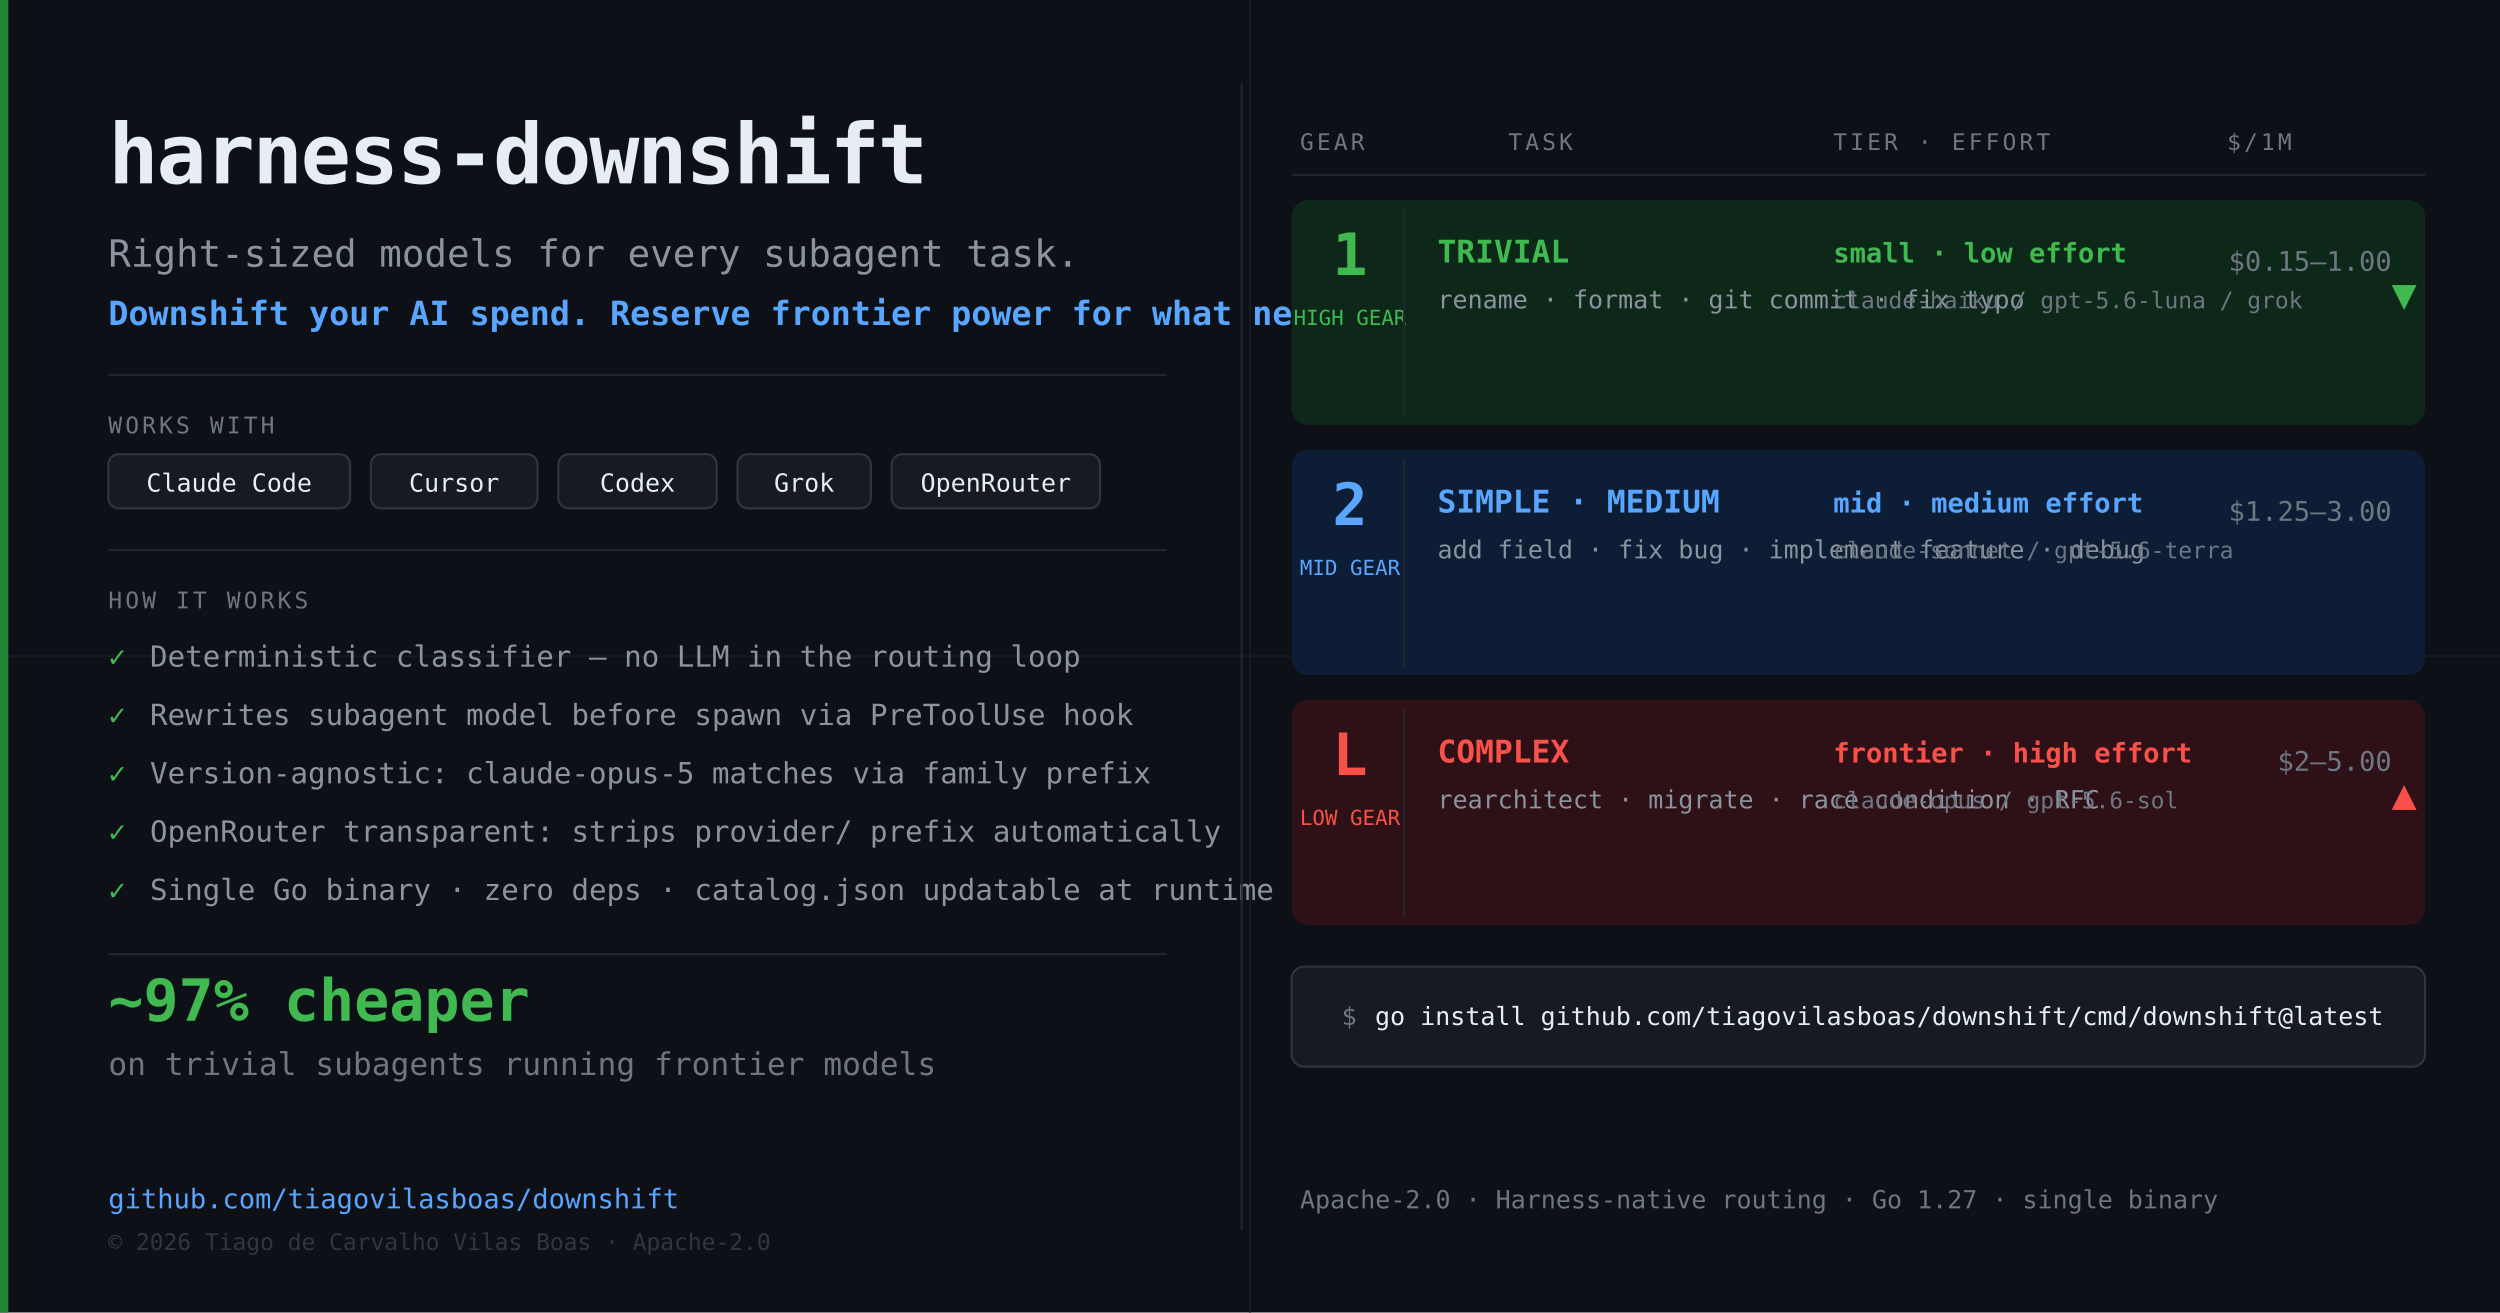
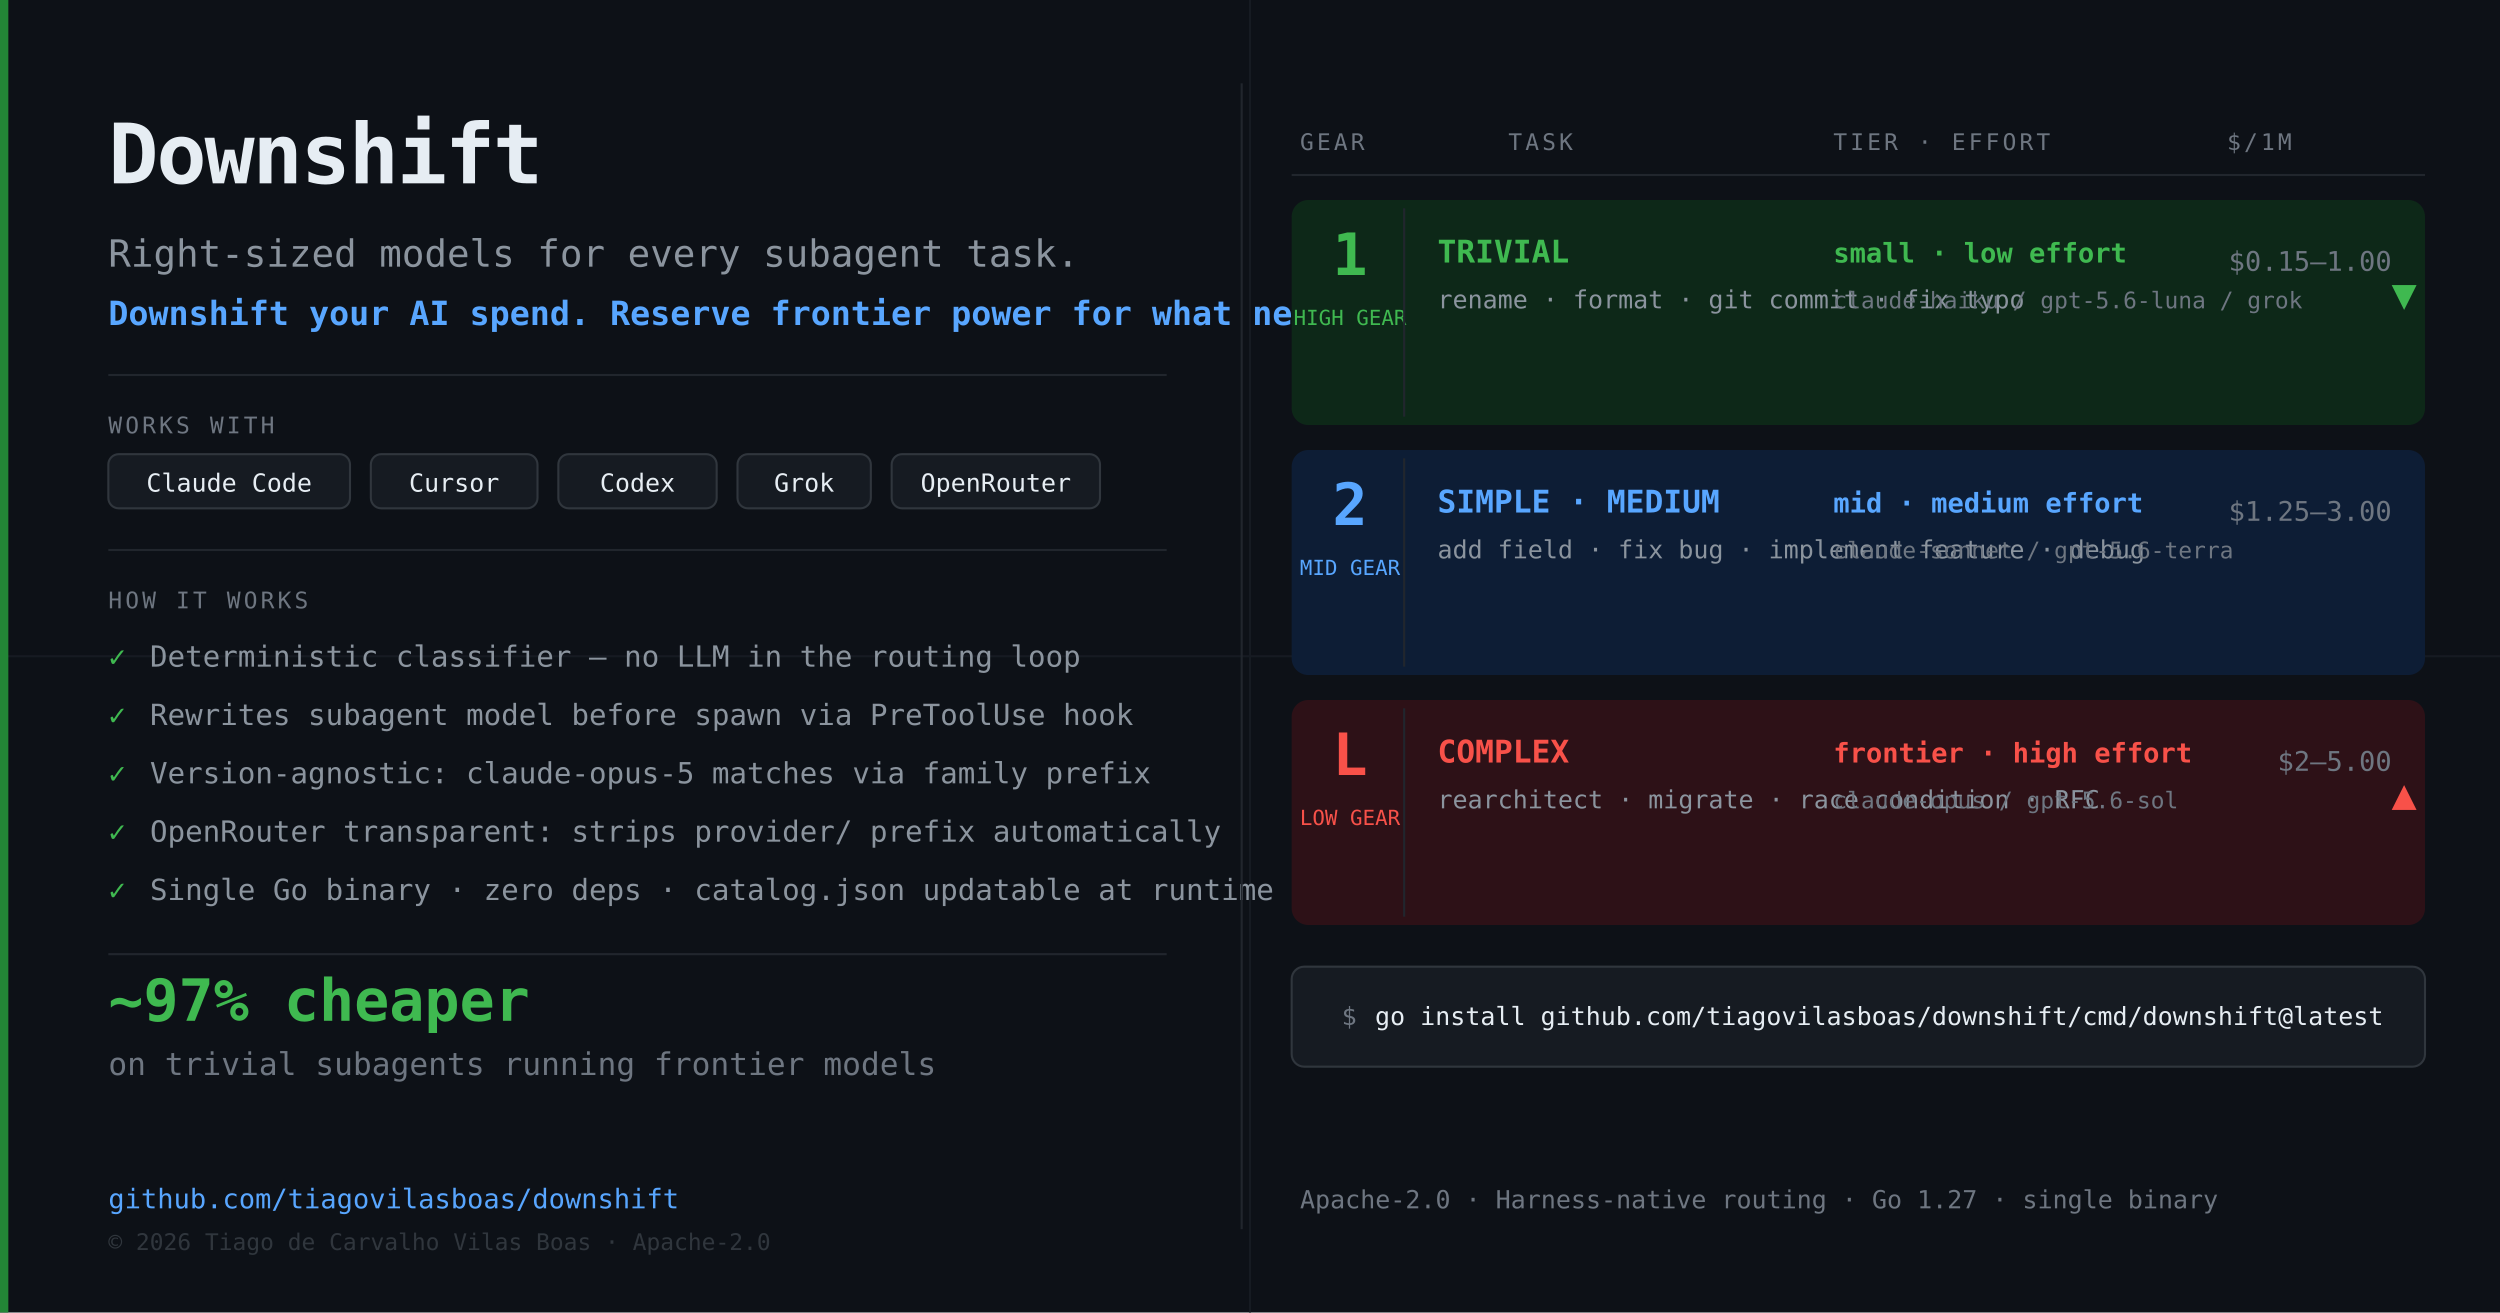
<svg xmlns="http://www.w3.org/2000/svg" width="1200" height="630" viewBox="0 0 1200 630" font-family="'SF Mono', 'Fira Code', 'Cascadia Code', ui-monospace, monospace">
  <rect width="1200" height="630" fill="#0d1117" />
  <line x1="0" y1="315" x2="1200" y2="315" stroke="#161b22" stroke-width="1" />
  <line x1="600" y1="0" x2="600" y2="630" stroke="#161b22" stroke-width="1" />
  <rect x="0" y="0" width="4" height="630" fill="#238636" />
-   <text x="52" y="88" fill="#e6edf3" font-size="40" font-weight="700" letter-spacing="-1">harness-downshift</text>
+   <text x="52" y="88" fill="#e6edf3" font-size="40" font-weight="700" letter-spacing="-1">Downshift</text>
  <text x="52" y="128" fill="#8b949e" font-size="18">Right-sized models for every subagent task.</text>
  <text x="52" y="156" fill="#58a6ff" font-size="16" font-weight="600">Downshift your AI spend. Reserve frontier power for what needs it.</text>
  <line x1="52" y1="180" x2="560" y2="180" stroke="#21262d" stroke-width="1" />
  <text x="52" y="208" fill="#6e7681" font-size="11" letter-spacing="1.5">WORKS WITH</text>
  <rect x="52" y="218" width="116" height="26" rx="5" fill="#161b22" stroke="#30363d" stroke-width="1" />
  <text x="110" y="236" fill="#e6edf3" font-size="12" text-anchor="middle">Claude Code</text>
  <rect x="178" y="218" width="80" height="26" rx="5" fill="#161b22" stroke="#30363d" stroke-width="1" />
  <text x="218" y="236" fill="#e6edf3" font-size="12" text-anchor="middle">Cursor</text>
  <rect x="268" y="218" width="76" height="26" rx="5" fill="#161b22" stroke="#30363d" stroke-width="1" />
  <text x="306" y="236" fill="#e6edf3" font-size="12" text-anchor="middle">Codex</text>
  <rect x="354" y="218" width="64" height="26" rx="5" fill="#161b22" stroke="#30363d" stroke-width="1" />
  <text x="386" y="236" fill="#e6edf3" font-size="12" text-anchor="middle">Grok</text>
  <rect x="428" y="218" width="100" height="26" rx="5" fill="#161b22" stroke="#30363d" stroke-width="1" />
  <text x="478" y="236" fill="#e6edf3" font-size="12" text-anchor="middle">OpenRouter</text>
  <line x1="52" y1="264" x2="560" y2="264" stroke="#21262d" stroke-width="1" />
  <text x="52" y="292" fill="#6e7681" font-size="11" letter-spacing="1.5">HOW IT WORKS</text>
  <text x="52" y="320" fill="#3fb950" font-size="14">✓</text>
  <text x="72" y="320" fill="#8b949e" font-size="14">Deterministic classifier — no LLM in the routing loop</text>
  <text x="52" y="348" fill="#3fb950" font-size="14">✓</text>
  <text x="72" y="348" fill="#8b949e" font-size="14">Rewrites subagent model before spawn via PreToolUse hook</text>
  <text x="52" y="376" fill="#3fb950" font-size="14">✓</text>
  <text x="72" y="376" fill="#8b949e" font-size="14">Version-agnostic: claude-opus-5 matches via family prefix</text>
  <text x="52" y="404" fill="#3fb950" font-size="14">✓</text>
  <text x="72" y="404" fill="#8b949e" font-size="14">OpenRouter transparent: strips provider/ prefix automatically</text>
  <text x="52" y="432" fill="#3fb950" font-size="14">✓</text>
  <text x="72" y="432" fill="#8b949e" font-size="14">Single Go binary · zero deps · catalog.json updatable at runtime</text>
  <line x1="52" y1="458" x2="560" y2="458" stroke="#21262d" stroke-width="1" />
  <text x="52" y="490" fill="#3fb950" font-size="28" font-weight="700">~97% cheaper</text>
  <text x="52" y="516" fill="#6e7681" font-size="15">on trivial subagents running frontier models</text>
  <text x="52" y="580" fill="#58a6ff" font-size="13">github.com/tiagovilasboas/downshift</text>
  <text x="52" y="600" fill="#30363d" font-size="11">© 2026 Tiago de Carvalho Vilas Boas · Apache-2.0</text>
  <line x1="596" y1="40" x2="596" y2="590" stroke="#21262d" stroke-width="1" />
  <text x="624" y="72" fill="#6e7681" font-size="11" letter-spacing="1.5">GEAR</text>
  <text x="724" y="72" fill="#6e7681" font-size="11" letter-spacing="1.5">TASK</text>
  <text x="880" y="72" fill="#6e7681" font-size="11" letter-spacing="1.5">TIER · EFFORT</text>
  <text x="1100" y="72" fill="#6e7681" font-size="11" letter-spacing="1.5" text-anchor="end">$/1M</text>
  <line x1="620" y1="84" x2="1164" y2="84" stroke="#21262d" stroke-width="1" />
  <rect x="620" y="96" width="544" height="108" rx="8" fill="#0d2818" />
  <text x="648" y="132" fill="#3fb950" font-size="28" font-weight="700" text-anchor="middle">1</text>
  <text x="648" y="156" fill="#3fb950" font-size="10" text-anchor="middle">HIGH GEAR</text>
  <line x1="674" y1="100" x2="674" y2="200" stroke="#21262d" stroke-width="1" />
  <text x="690" y="126" fill="#3fb950" font-size="15" font-weight="700">TRIVIAL</text>
  <text x="690" y="148" fill="#8b949e" font-size="12">rename · format · git commit · fix typo</text>
  <text x="880" y="126" fill="#3fb950" font-size="13" font-weight="600">small · low effort</text>
  <text x="880" y="148" fill="#6e7681" font-size="11">claude-haiku / gpt-5.6-luna / grok</text>
  <text x="1148" y="130" fill="#6e7681" font-size="13" text-anchor="end">$0.15–1.00</text>
  <text x="1160" y="148" fill="#3fb950" font-size="20" text-anchor="end">▼</text>
  <rect x="620" y="216" width="544" height="108" rx="8" fill="#0d1d35" />
  <text x="648" y="252" fill="#58a6ff" font-size="28" font-weight="700" text-anchor="middle">2</text>
  <text x="648" y="276" fill="#58a6ff" font-size="10" text-anchor="middle">MID GEAR</text>
  <line x1="674" y1="220" x2="674" y2="320" stroke="#21262d" stroke-width="1" />
  <text x="690" y="246" fill="#58a6ff" font-size="15" font-weight="700">SIMPLE · MEDIUM</text>
  <text x="690" y="268" fill="#8b949e" font-size="12">add field · fix bug · implement feature · debug</text>
  <text x="880" y="246" fill="#58a6ff" font-size="13" font-weight="600">mid · medium effort</text>
  <text x="880" y="268" fill="#6e7681" font-size="11">claude-sonnet / gpt-5.6-terra</text>
  <text x="1148" y="250" fill="#6e7681" font-size="13" text-anchor="end">$1.25–3.00</text>
  <rect x="620" y="336" width="544" height="108" rx="8" fill="#2d1117" />
  <text x="648" y="372" fill="#f85149" font-size="28" font-weight="700" text-anchor="middle">L</text>
  <text x="648" y="396" fill="#f85149" font-size="10" text-anchor="middle">LOW GEAR</text>
  <line x1="674" y1="340" x2="674" y2="440" stroke="#21262d" stroke-width="1" />
  <text x="690" y="366" fill="#f85149" font-size="15" font-weight="700">COMPLEX</text>
  <text x="690" y="388" fill="#8b949e" font-size="12">rearchitect · migrate · race condition · RFC</text>
  <text x="880" y="366" fill="#f85149" font-size="13" font-weight="600">frontier · high effort</text>
  <text x="880" y="388" fill="#6e7681" font-size="11">claude-opus / gpt-5.6-sol</text>
  <text x="1148" y="370" fill="#6e7681" font-size="13" text-anchor="end">$2–5.00</text>
  <text x="1160" y="388" fill="#f85149" font-size="20" text-anchor="end">▲</text>
  <rect x="620" y="464" width="544" height="48" rx="6" fill="#161b22" stroke="#30363d" stroke-width="1" />
  <text x="644" y="492" fill="#6e7681" font-size="12">$</text>
  <text x="660" y="492" fill="#e6edf3" font-size="12">go install github.com/tiagovilasboas/downshift/cmd/downshift@latest</text>
  <text x="624" y="580" fill="#6e7681" font-size="12">Apache-2.0 · Harness-native routing · Go 1.27 · single binary</text>
</svg>
